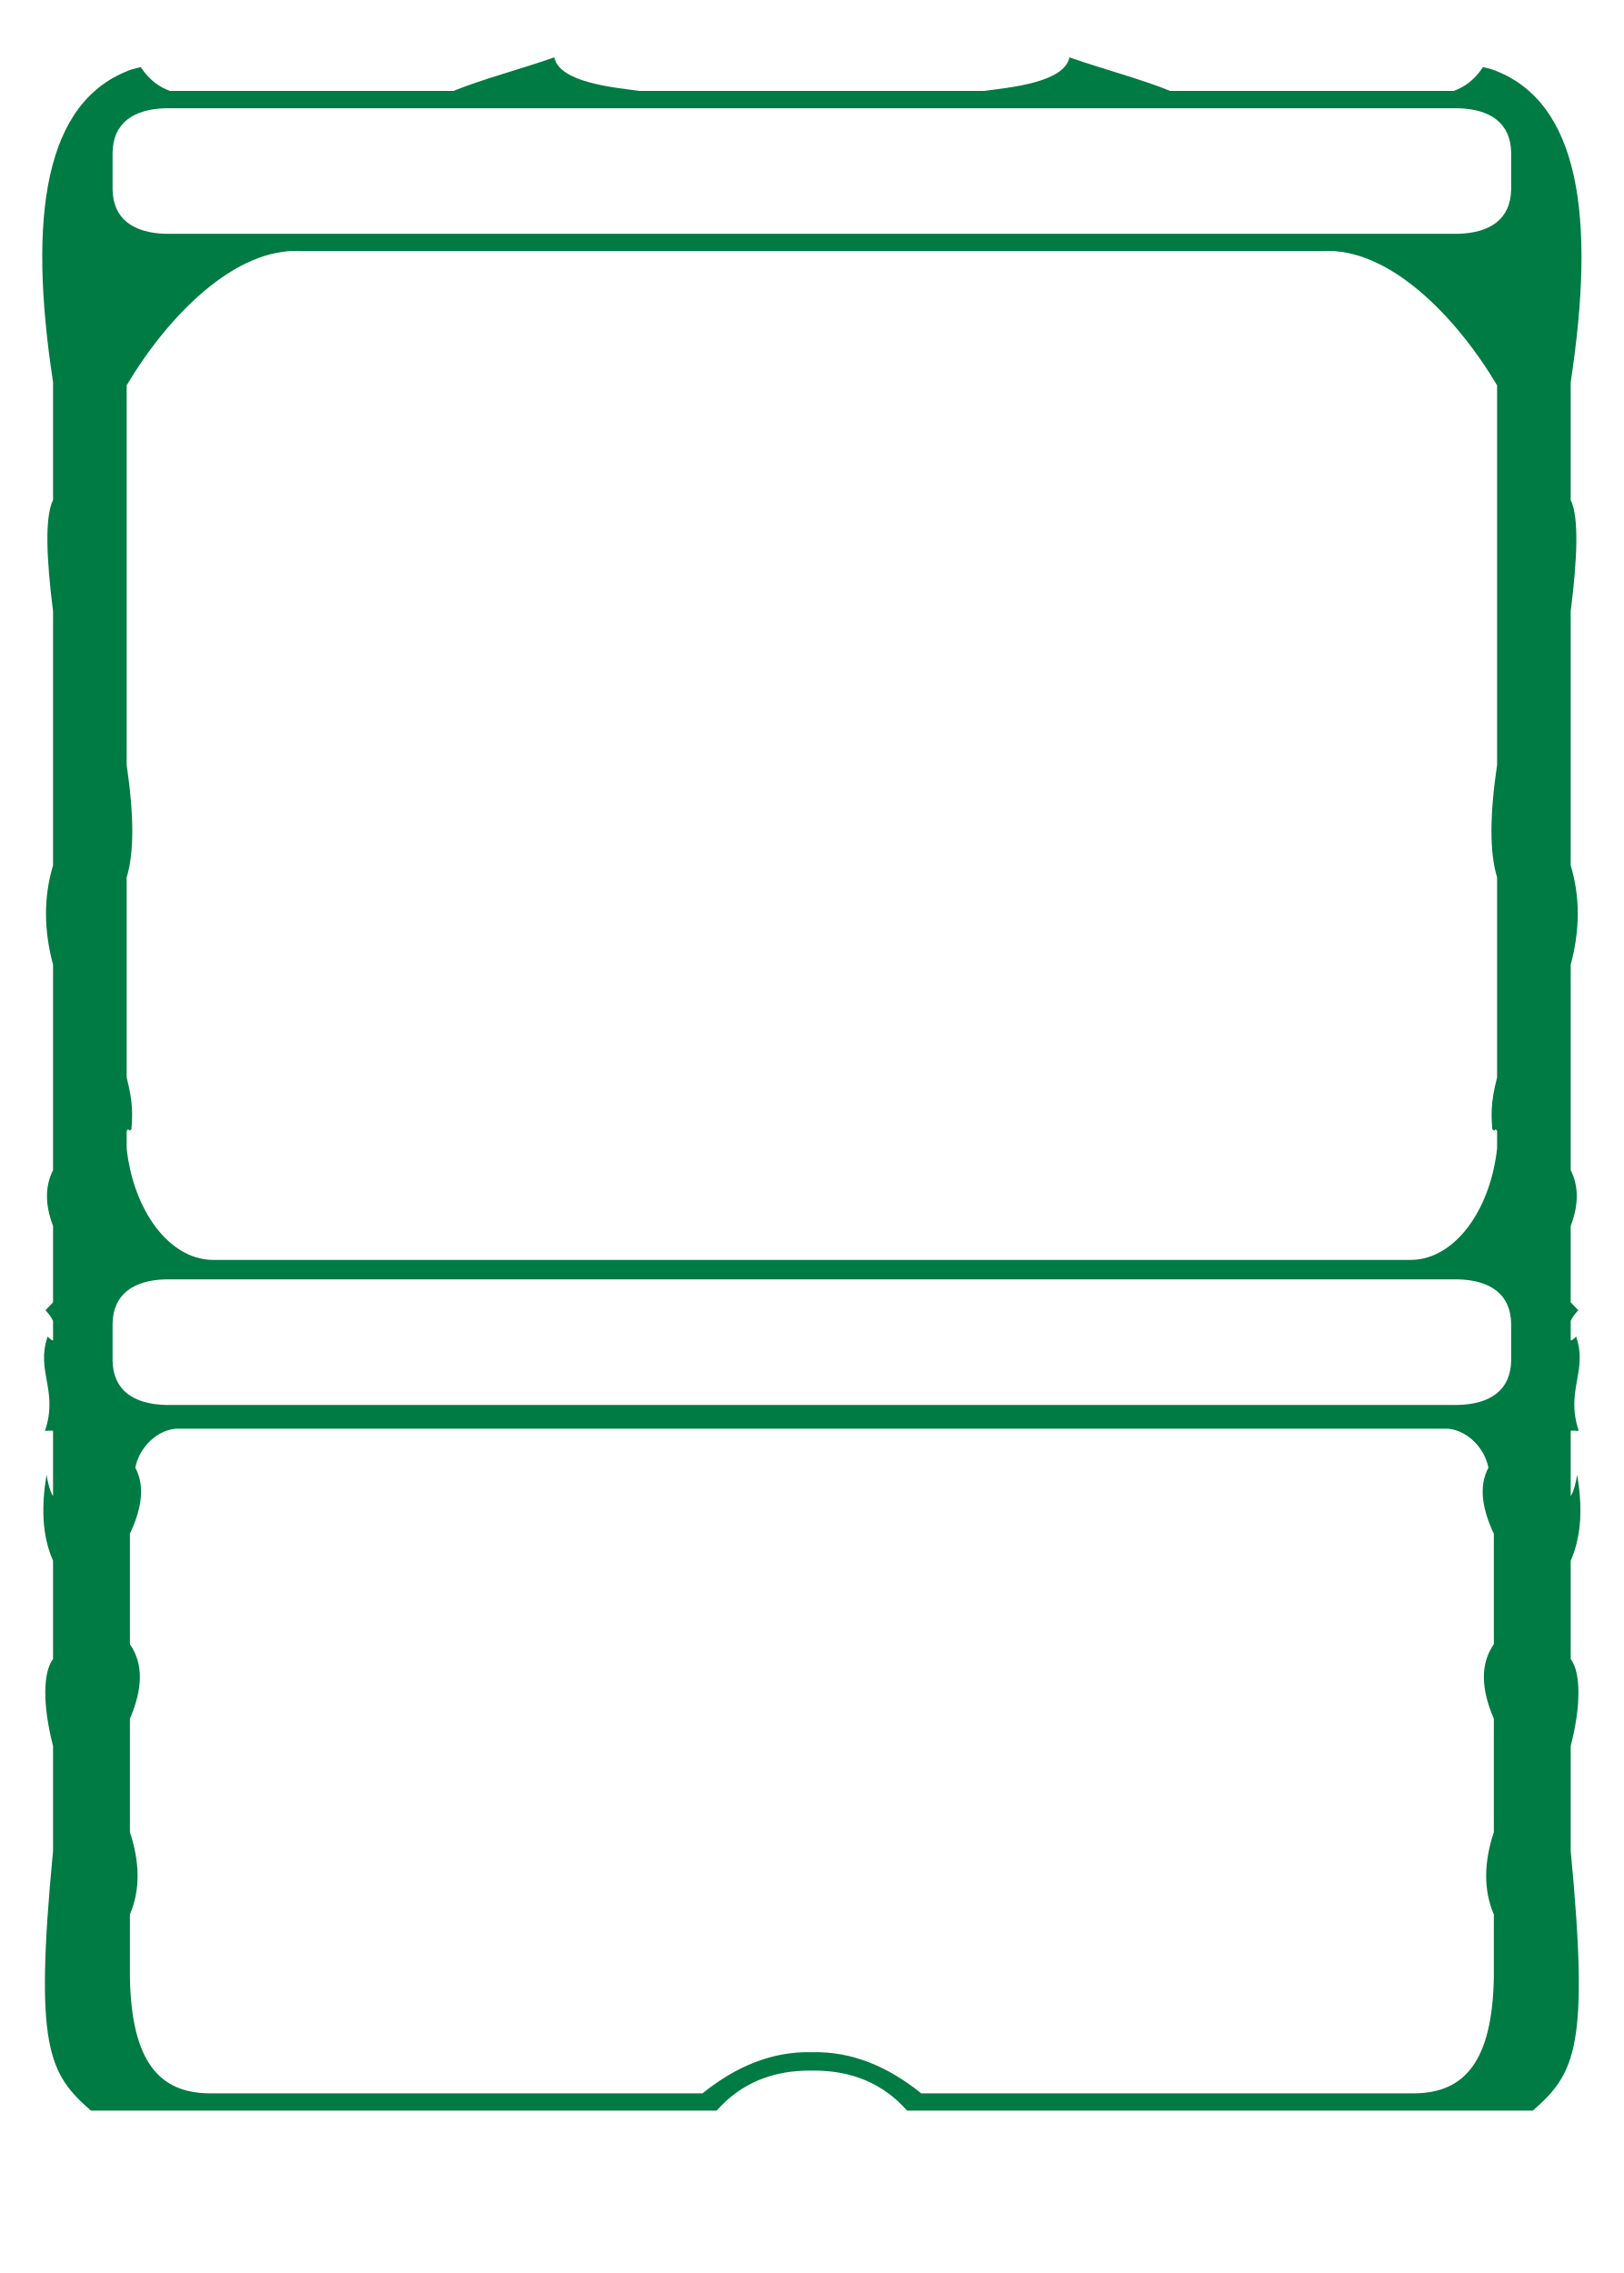
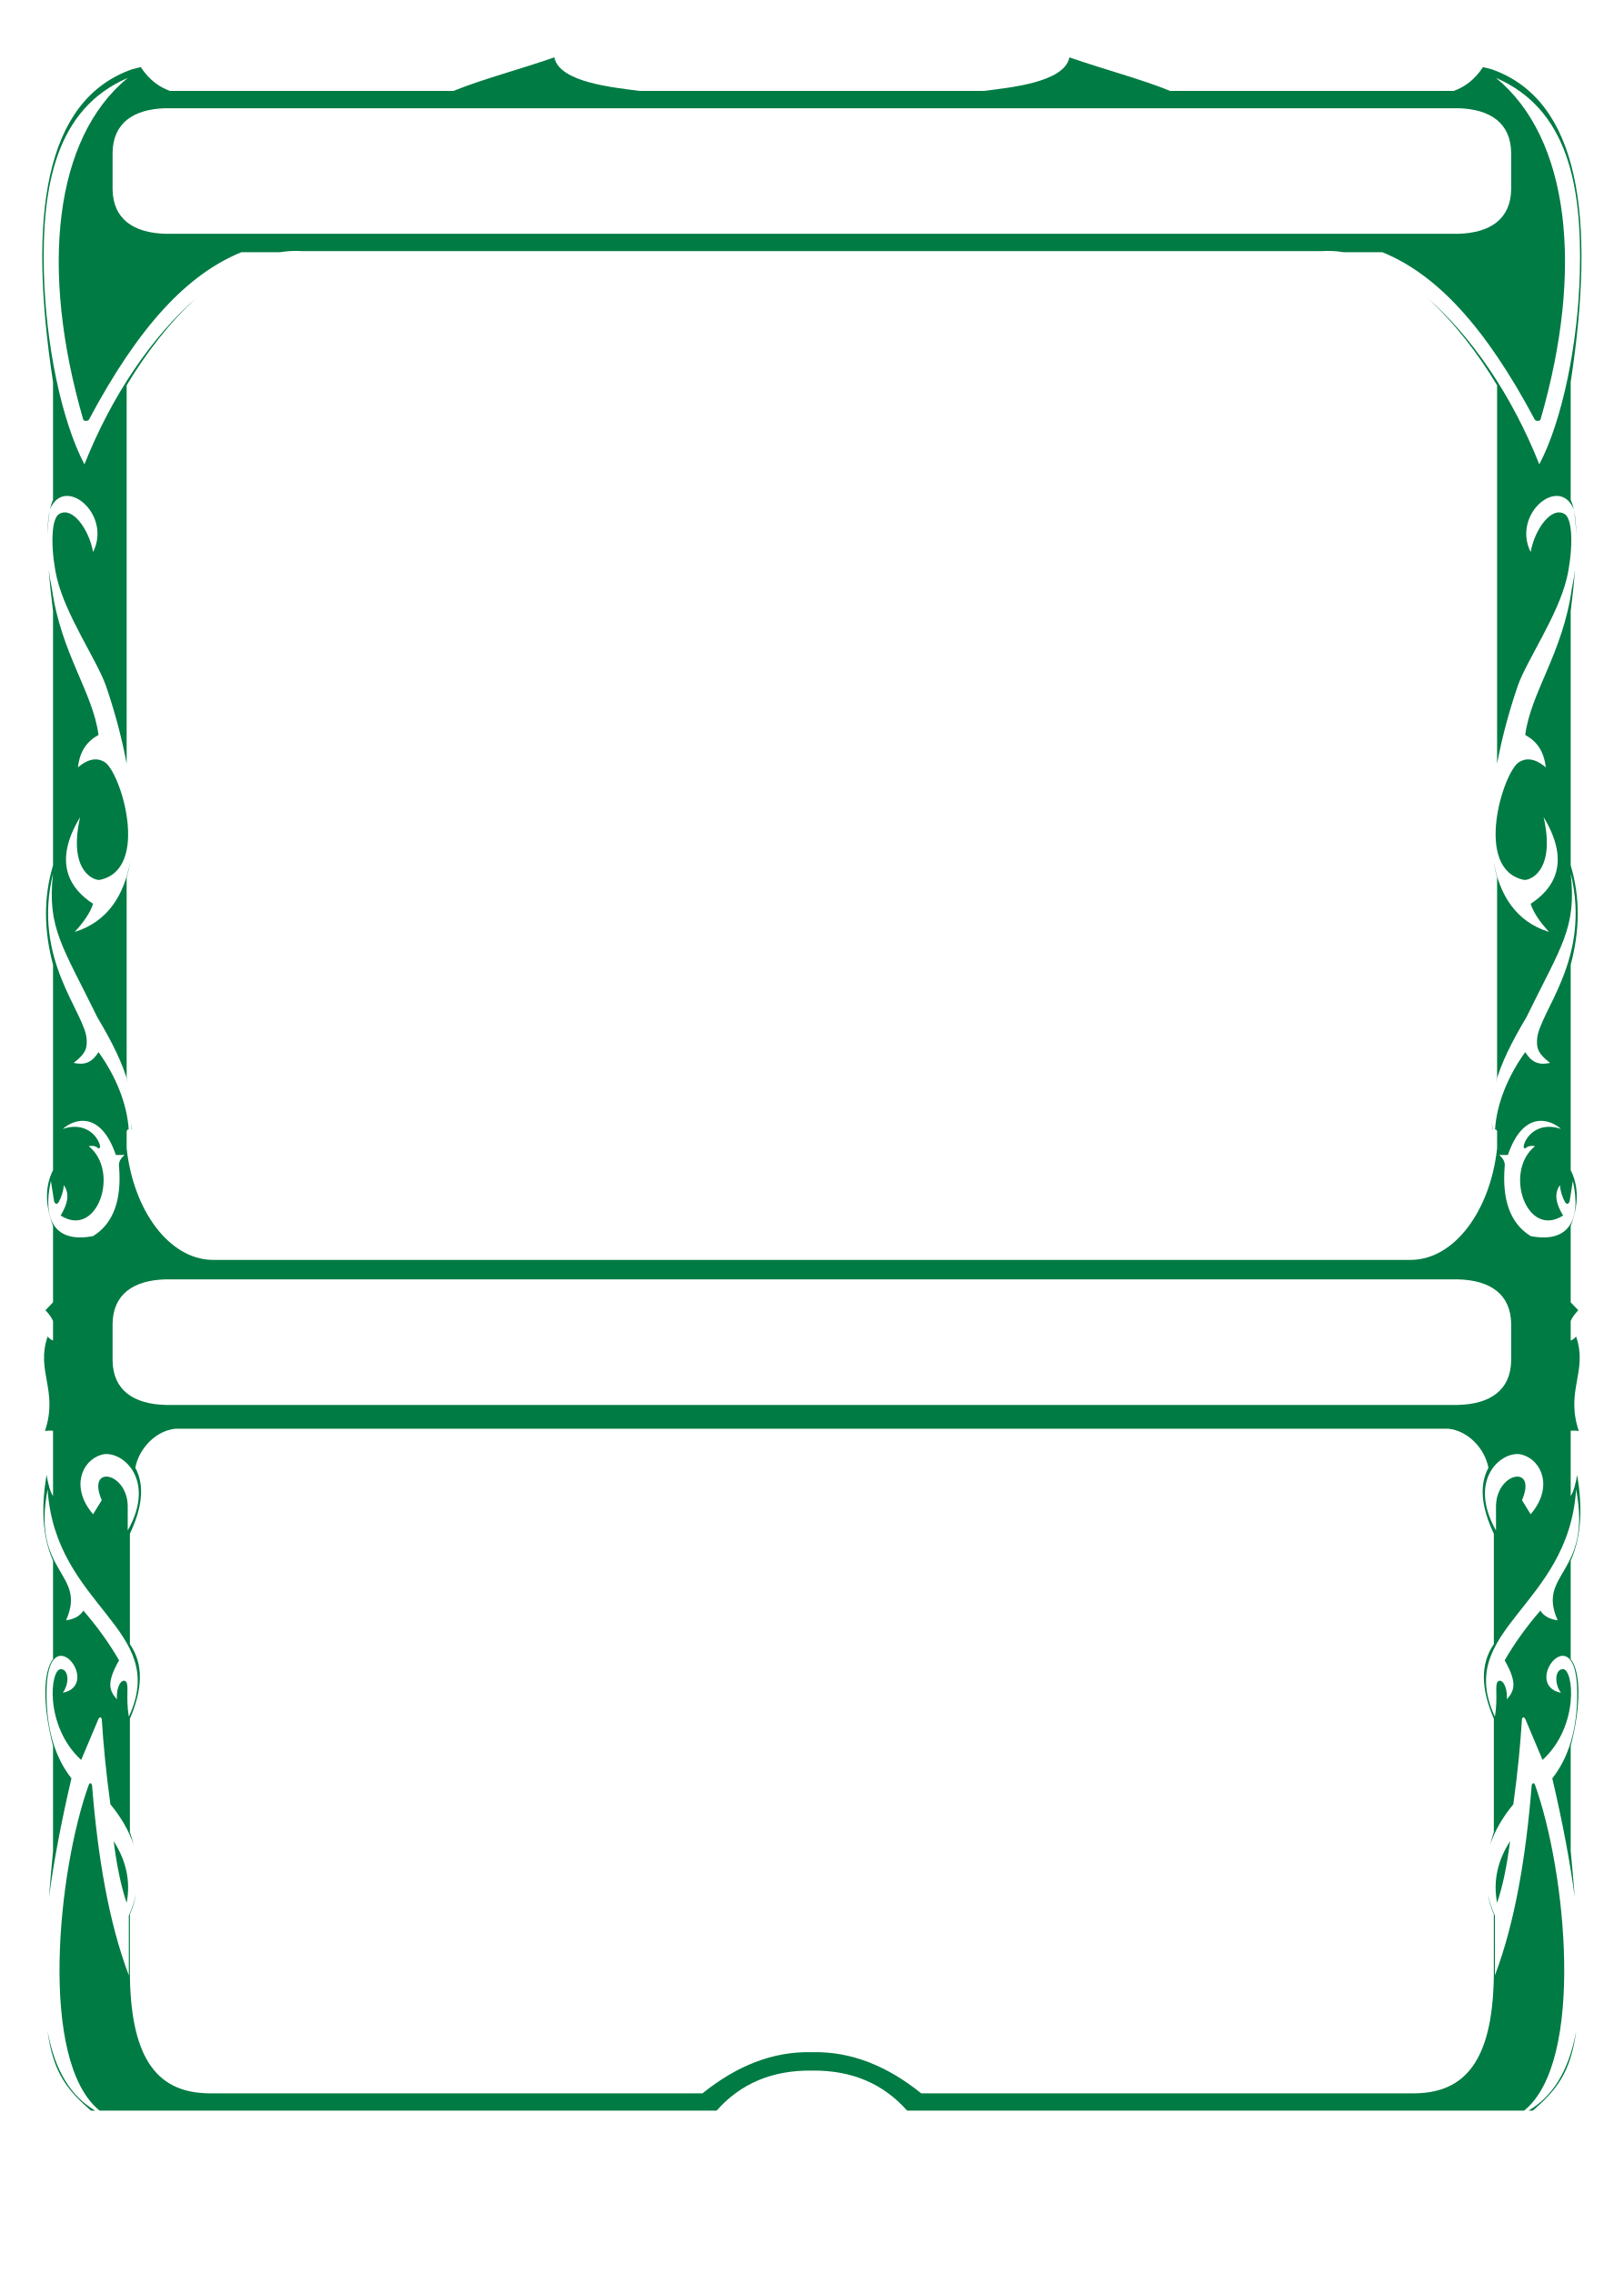
<svg xmlns="http://www.w3.org/2000/svg" width="1500" height="2100" viewBox="0 0 1500 2100" version="1.1" xml:space="preserve" style="fill-rule:evenodd;clip-rule:evenodd;stroke-linejoin:round;stroke-miterlimit:2;">
-   <path id="Frame" d="M1378.48,64.169C1459.29,93.062 1474.33,200.208 1451,353L1451,461.9C1458.88,478.203 1457.01,516.749 1451,564.734L1451,799.536C1459.86,829.013 1459.49,859.644 1451,891.29L1451,1081.08C1458.04,1095.15 1458.89,1111.95 1451,1132.61L1451,1203.21L1458,1210.51C1455.35,1213.38 1452.81,1216.39 1451,1220.37L1451,1238.43C1452.86,1238.06 1454.43,1236.44 1456,1234.78C1467.09,1267.12 1445.84,1284.5 1458.48,1322.06C1456.97,1321.78 1453.99,1321.64 1451,1321.81L1451,1382.2C1453.82,1377.91 1455.57,1370.7 1457,1362.6C1461.7,1390.87 1461.58,1417.83 1451,1441.94L1451,1532.76C1460.23,1544.81 1460.84,1575.08 1451,1613.09L1451,1710C1468.32,1891.24 1455.3,1915.56 1416,1950L838,1950C815.998,1925.06 786.949,1912.73 750.854,1912.99L750,1913C713.508,1912.54 684.175,1924.87 662,1950L84,1950C44.704,1915.56 31.684,1891.24 49,1710L49,1613.09C39.164,1575.08 39.77,1544.81 49,1532.76L49,1441.94C38.425,1417.83 38.3,1390.87 43,1362.6C44.428,1370.7 46.183,1377.91 49,1382.2L49,1321.81C46.013,1321.64 43.028,1321.78 41.521,1322.06C54.165,1284.5 32.909,1267.12 44,1234.78C45.568,1236.44 47.145,1238.06 49,1238.43L49,1220.37C47.189,1216.39 44.647,1213.38 42,1210.51L49,1203.21L49,1132.61C41.113,1111.95 41.962,1095.15 49,1081.08L49,891.29C40.509,859.644 40.137,829.013 49,799.536L49,564.734C42.991,516.749 41.121,478.203 49,461.9L49,353C25.627,199.902 40.77,92.633 122,64L130,62C138.307,74.444 147.479,80.507 157,84L419,84C444.487,73.491 479.702,64.263 512.074,53C516.741,76.485 568.158,80.928 590.876,84L909.124,84C931.842,80.928 983.259,76.485 987.926,53C1020.3,64.263 1055.51,73.491 1081,84L1343,84C1352.52,80.507 1361.69,74.444 1370,62L1378,64L1378.48,64.169ZM1338,1320C1355.79,1321.74 1371.52,1337.85 1375,1356C1365.89,1373.04 1369.07,1393.83 1380,1417L1380,1519.02C1367.02,1537.83 1368.42,1560.93 1380,1587.91L1380,1692.65C1371.01,1719.95 1370.08,1745.51 1380,1768.73L1380,1826C1378.79,1905.42 1352.32,1933.48 1307,1934L851,1934C819.938,1908.94 786.736,1895.29 750.848,1895.98L750,1896C713.786,1895.08 680.307,1908.75 649,1934L193,1934C147.678,1933.48 121.206,1905.42 120,1826L120,1768.73C129.921,1745.51 128.994,1719.95 120,1692.65L120,1587.91C131.577,1560.93 132.98,1537.83 120,1519.02L120,1417C130.932,1393.83 134.108,1373.04 125,1356C128.482,1337.85 144.213,1321.74 162,1320L1338,1320ZM153,1298C123.169,1297.23 104.409,1284.25 104,1257L104,1223C104.409,1195.75 123.169,1182.78 153,1182L1347,1182C1376.83,1182.78 1395.59,1195.75 1396,1223L1396,1257C1395.59,1284.25 1376.83,1297.23 1347,1298L153,1298ZM279,232C217.164,227.822 154.685,292.605 117,356L117,706.735C123.828,752.722 124.055,787.707 117,810.555L117,995.454C123.198,1019.24 122.368,1030.99 121.405,1043.08C121.332,1044 119.315,1044.94 118.976,1044.07C118.251,1042.22 117.534,1044.42 117,1045.03L117,1061C123.289,1118.42 156.205,1163.3 196,1164L1304,1164C1343.8,1163.3 1376.71,1118.42 1383,1061L1383,1045.03C1382.47,1044.42 1381.75,1042.22 1381.02,1044.07C1380.68,1044.94 1378.67,1044 1378.6,1043.08C1377.63,1030.99 1376.8,1019.24 1383,995.454L1383,810.555C1375.94,787.707 1376.17,752.722 1383,706.735L1383,356C1345.32,292.605 1282.84,227.822 1221,232L279,232ZM153,216C123.169,215.225 104.409,202.248 104,175L104,141C104.409,113.752 123.169,100.775 153,100L1347,100C1376.83,100.775 1395.59,113.752 1396,141L1396,175C1395.59,202.248 1376.83,215.225 1347,216L153,216Z" style="fill:rgb(0,123,67);" />
+   <g id="Masks">
+     <path id="Frame" d="M1374.29,1749.44C1375.72,1756.19 1377.95,1763.04 1381,1770L1381,1825C1399.6,1775.91 1409.75,1715.07 1415,1649C1415.96,1647.23 1416.95,1646.67 1418,1649C1446.5,1727.96 1464.74,1903.85 1408,1950L838,1950C815.998,1925.06 786.949,1912.73 750.854,1912.99L750,1913C713.508,1912.54 684.175,1924.87 662,1950L92,1950C35.26,1903.85 53.504,1727.96 82,1649C83.053,1646.67 84.04,1647.23 85,1649C90.254,1715.07 100.4,1775.91 119,1825L119,1770C122.049,1763.04 124.279,1756.19 125.715,1749.44C124.564,1756.03 122.677,1762.46 120,1768.73L120,1826C121.206,1905.42 147.678,1933.48 193,1934L649,1934C680.307,1908.75 713.786,1895.08 750,1896L750.848,1895.98C786.736,1895.29 819.938,1908.94 851,1934L1307,1934C1352.32,1933.48 1378.79,1905.42 1380,1826L1380,1768.73C1377.32,1762.46 1375.44,1756.03 1374.29,1749.44ZM43.913,1876.36C50.873,1914.4 66.451,1937.4 88,1950L84,1950C62.709,1931.34 49.132,1915.65 43.913,1876.36ZM1456.09,1876.36C1450.87,1915.65 1437.29,1931.34 1416,1950L1412,1950C1433.55,1937.4 1449.13,1914.4 1456.09,1876.36ZM117,1758C114.303,1750.13 112,1741.33 110.023,1731.78C108.046,1722.23 106.394,1711.91 105,1701C116.322,1718.64 120.875,1737.54 117,1758ZM1383,1758C1385.7,1750.13 1388,1741.33 1389.98,1731.78C1391.95,1722.23 1393.61,1711.91 1395,1701C1383.68,1718.64 1379.13,1737.54 1383,1758ZM44.984,526.081C45.697,532.081 46.698,538.054 48,544C56.285,603.473 85.873,639.621 91,679C80.369,684.92 73.794,693.635 72,709C82.169,700.256 90.308,700.184 96.616,704.031C111.476,713.095 139.202,803.119 92.21,812.896C87.812,813.812 62.505,805.977 74,755C47.796,798.093 65.996,822.037 86,835C83.202,843.762 76.854,852.406 69,861C99.718,851.52 114.771,826.697 120.317,795.711C119.488,801.123 118.384,806.073 117,810.555L117,995.454C117.417,997.053 117.801,998.596 118.156,1000.09C113.246,982.369 103.871,963.236 90,940C57.785,874.112 43.387,857.499 49,807C29.365,886.683 78.993,935.607 80.071,960.528C80.417,968.519 79.474,973.256 68,982C77.537,984.027 84.55,982.413 91,972C106.861,994.134 117.407,1019.43 118.942,1043.99C118.228,1042.29 117.526,1044.43 117,1045.03L117,1061C123.289,1118.42 156.205,1163.3 196,1164L1304,1164C1343.8,1163.3 1376.71,1118.42 1383,1061L1383,1045.03C1382.47,1044.43 1381.77,1042.29 1381.06,1043.99C1382.59,1019.43 1393.14,994.134 1409,972C1415.45,982.413 1422.46,984.027 1432,982C1420.53,973.256 1419.58,968.519 1419.93,960.528C1421.01,935.607 1470.63,886.683 1451,807C1456.61,857.499 1442.21,874.112 1410,940C1396.13,963.236 1386.75,982.369 1381.84,1000.09C1382.2,998.596 1382.58,997.053 1383,995.454L1383,810.555C1381.62,806.073 1380.51,801.123 1379.68,795.711C1385.23,826.697 1400.28,851.52 1431,861C1423.15,852.406 1416.8,843.762 1414,835C1434,822.037 1452.2,798.093 1426,755C1437.5,805.977 1412.19,813.812 1407.79,812.896C1360.8,803.119 1388.52,713.095 1403.38,704.031C1409.69,700.184 1417.83,700.256 1428,709C1426.21,693.635 1419.63,684.92 1409,679C1414.13,639.621 1443.71,603.473 1452,544C1453.3,538.054 1454.3,532.081 1455.02,526.081C1454.11,537.986 1452.72,550.972 1451,564.734L1451,799.536C1459.86,829.013 1459.49,859.644 1451,891.29L1451,1081.08C1458.04,1095.15 1458.89,1111.95 1451,1132.61L1451,1203.21L1458,1210.51C1455.35,1213.38 1452.81,1216.39 1451,1220.37L1451,1238.43C1452.86,1238.06 1454.43,1236.44 1456,1234.78C1467.09,1267.12 1445.84,1284.5 1458.48,1322.06C1456.97,1321.78 1453.99,1321.64 1451,1321.81L1451,1382.2C1453.82,1377.91 1455.57,1370.7 1457,1362.6C1461.7,1390.87 1461.58,1417.83 1451,1441.94L1451,1532.76C1460.23,1544.81 1460.84,1575.08 1451,1613.09L1451,1710C1452.48,1725.46 1453.73,1739.78 1454.77,1753.05C1450.54,1721.05 1443.72,1684.55 1434,1643C1449.12,1623.78 1457.15,1597.8 1457,1564C1456.83,1491.09 1404.64,1556.15 1442,1564C1435.58,1555.02 1436.65,1542.58 1443.52,1542.05C1453.78,1541.24 1459.32,1594.6 1425,1626L1409,1588C1407.72,1585.98 1406.77,1586.33 1406,1588C1404.48,1612.33 1401.95,1638.43 1398,1667C1388.04,1679.06 1380.84,1691.48 1376.64,1704.28C1377.59,1700.44 1378.71,1696.56 1380,1692.65L1380,1587.91C1368.42,1560.93 1367.02,1537.83 1380,1519.02L1380,1417C1369.07,1393.83 1365.89,1373.04 1375,1356C1371.52,1337.85 1355.79,1321.74 1338,1320L162,1320C144.213,1321.74 128.482,1337.85 125,1356C134.108,1373.04 130.932,1393.83 120,1417L120,1519.02C132.98,1537.83 131.577,1560.93 120,1587.91L120,1692.65C121.288,1696.56 122.41,1700.44 123.36,1704.28C119.16,1691.48 111.961,1679.06 102,1667C98.054,1638.43 95.52,1612.33 94,1588C93.23,1586.33 92.279,1585.98 91,1588L75,1626C40.679,1594.6 46.217,1541.24 56.481,1542.05C63.354,1542.58 64.421,1555.02 58,1564C95.363,1556.15 43.166,1491.09 43,1564C42.85,1597.8 50.878,1623.78 66,1643C56.28,1684.55 49.462,1721.05 45.229,1753.05C46.267,1739.78 47.523,1725.46 49,1710L49,1613.09C39.164,1575.08 39.77,1544.81 49,1532.76L49,1441.94C38.425,1417.83 38.3,1390.87 43,1362.6C44.428,1370.7 46.183,1377.91 49,1382.2L49,1321.81C46.013,1321.64 43.028,1321.78 41.521,1322.06C54.165,1284.5 32.909,1267.12 44,1234.78C45.568,1236.44 47.145,1238.06 49,1238.43L49,1220.37C47.189,1216.39 44.647,1213.38 42,1210.51L49,1203.21L49,1132.61C41.113,1111.95 41.962,1095.15 49,1081.08L49,891.29C40.509,859.644 40.137,829.013 49,799.536L49,564.734C47.277,550.972 45.894,537.986 44.984,526.081ZM44,1376C50.941,1484.96 157.091,1504.86 119,1586C116.068,1568.31 119.293,1557 116.501,1553.79C113.404,1550.23 107.286,1556.42 108,1570C101.812,1562.73 97.349,1555.95 110,1534C101.104,1518.47 90.03,1503.08 77,1488C74.373,1492.48 69.051,1495.91 61,1497C80.809,1452.93 28.803,1454.36 44,1376ZM1456,1376C1449.06,1484.96 1342.91,1504.86 1381,1586C1383.93,1568.31 1380.71,1557 1383.5,1553.79C1386.6,1550.23 1392.71,1556.42 1392,1570C1398.19,1562.73 1402.65,1555.95 1390,1534C1398.9,1518.47 1409.97,1503.08 1423,1488C1425.63,1492.48 1430.95,1495.91 1439,1497C1419.19,1452.93 1471.2,1454.36 1456,1376ZM86,1399L94,1386C79.405,1352.26 118.786,1360.15 118,1393L118,1414C145.249,1365.82 111.464,1338.77 93.669,1344.03C75.26,1349.48 65.06,1374.69 86,1399ZM1414,1399L1406,1386C1420.6,1352.26 1381.21,1360.15 1382,1393L1382,1414C1354.75,1365.82 1388.54,1338.77 1406.33,1344.03C1424.74,1349.48 1434.94,1374.69 1414,1399ZM153,1298C123.169,1297.23 104.409,1284.25 104,1257L104,1223C104.409,1195.75 123.169,1182.78 153,1182L1347,1182C1376.83,1182.78 1395.59,1195.75 1396,1223L1396,1257C1395.59,1284.25 1376.83,1297.23 1347,1298L153,1298ZM58,1043C67.817,1034.15 92.62,1025.09 107,1067C109.667,1067.26 112.333,1067.02 115,1067C111.367,1070.54 109.368,1073.46 110,1078C112.367,1107.5 105.412,1130.06 86,1142C51.176,1148.82 38.811,1127.4 47,1091L50,1110C51.205,1112.84 52.568,1112.6 54,1111C56.853,1106.02 58.422,1100.66 59,1095C64.981,1103.6 61.97,1113.15 56,1123C89.865,1144.81 111.126,1082.29 82,1059C86.027,1058.08 88.794,1059.1 91,1061C92.331,1061.06 92.904,1059.62 92,1057C88.413,1046.61 76.143,1036.74 58,1043ZM1442,1043C1432.18,1034.15 1407.38,1025.09 1393,1067C1390.33,1067.26 1387.67,1067.02 1385,1067C1388.63,1070.54 1390.63,1073.46 1390,1078C1387.63,1107.5 1394.59,1130.06 1414,1142C1448.82,1148.82 1461.19,1127.4 1453,1091L1450,1110C1448.8,1112.84 1447.43,1112.6 1446,1111C1443.15,1106.02 1441.58,1100.66 1441,1095C1435.02,1103.6 1438.03,1113.15 1444,1123C1410.13,1144.81 1388.87,1082.29 1418,1059C1413.97,1058.08 1411.21,1059.1 1409,1061C1407.67,1061.06 1407.1,1059.62 1408,1057C1411.59,1046.61 1423.86,1036.74 1442,1043ZM1378.16,1037.06C1378.35,1039.28 1378.62,1041.51 1378.96,1043.75C1378.76,1043.55 1378.61,1043.32 1378.6,1043.08C1378.44,1041.09 1378.28,1039.1 1378.16,1037.06ZM121.84,1037.06C121.647,1039.28 121.38,1041.51 121.037,1043.75C121.245,1043.55 121.387,1043.32 121.405,1043.08C121.564,1041.09 121.72,1039.1 121.84,1037.06ZM46.059,470.854C46.826,467.382 47.8,464.383 49,461.9L49,353C25.627,199.902 40.77,92.633 122,64L130,62C138.307,74.444 147.479,80.507 157,84L419,84C444.487,73.491 479.702,64.263 512.074,53C516.741,76.485 568.158,80.928 590.876,84L909.124,84C931.842,80.928 983.259,76.485 987.926,53C1020.3,64.263 1055.51,73.491 1081,84L1343,84C1352.52,80.507 1361.69,74.444 1370,62L1378,64L1378.48,64.169C1459.29,93.062 1474.33,200.208 1451,353L1451,461.9C1452.2,464.383 1453.17,467.382 1453.94,470.854C1440.9,438.245 1396.4,474.75 1414,510C1417.88,488.606 1433.43,467.449 1445.39,474.92C1454.22,480.431 1452.33,513.766 1447.33,534.461C1439.01,568.909 1411.03,609.145 1402.33,633.035C1402.21,633.355 1402.11,633.679 1402,634C1395.12,654.055 1387.89,679.234 1383,705.538L1383,356C1365.73,326.952 1343.26,297.614 1318.03,274.753C1359.3,310.441 1396.66,365.194 1422,429C1443.32,388.525 1457.81,317.358 1459.45,251.737C1461.48,171.219 1448.16,100.534 1382,72C1449.64,127.371 1463.69,248.121 1423,388C1421.42,389.189 1419.76,389.228 1418,388C1371.54,300.667 1326.58,253.249 1277,233L1241.2,233C1234.49,231.909 1227.74,231.545 1221,232L279,232C272.26,231.545 265.512,231.909 258.796,233L223,233C173.418,253.249 128.465,300.667 82,388C80.245,389.228 78.578,389.189 77,388C36.306,248.121 50.36,127.371 118,72C51.841,100.534 38.522,171.219 40.545,251.737C42.194,317.358 56.683,388.525 78,429C103.342,365.194 140.698,310.441 181.969,274.753C156.74,297.614 134.267,326.952 117,356L117,705.538C112.112,679.234 104.885,654.055 98,634C97.89,633.679 97.786,633.355 97.67,633.035C88.969,609.145 60.988,568.909 52.668,534.461C47.669,513.766 45.778,480.431 54.605,474.92C66.569,467.449 82.118,488.606 86,510C103.604,474.75 59.099,438.245 46.059,470.854ZM45.947,471.367C44.828,479.133 44.101,486.865 43.793,494.555C43.926,485.492 44.606,477.675 45.947,471.367ZM1454.05,471.367C1455.17,479.132 1455.9,486.862 1456.21,494.555C1456.07,485.49 1455.39,477.675 1454.05,471.367ZM153,216C123.169,215.225 104.409,202.248 104,175L104,141C104.409,113.752 123.169,100.775 153,100L1347,100C1376.83,100.775 1395.59,113.752 1396,141L1396,175C1395.59,202.248 1376.83,215.225 1347,216L153,216Z" style="fill:rgb(0,123,67);" />
+   </g>
</svg>
